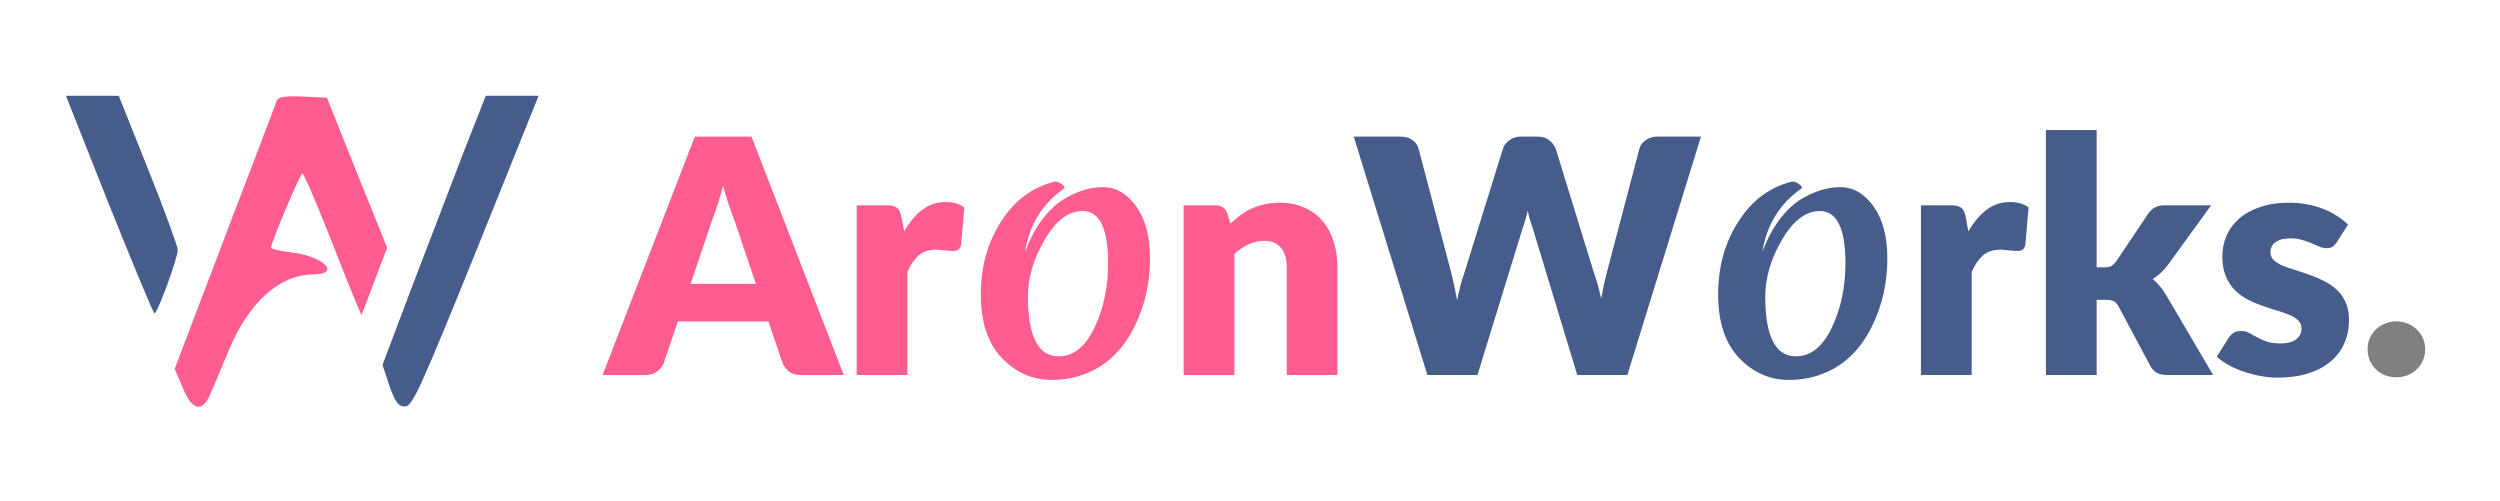
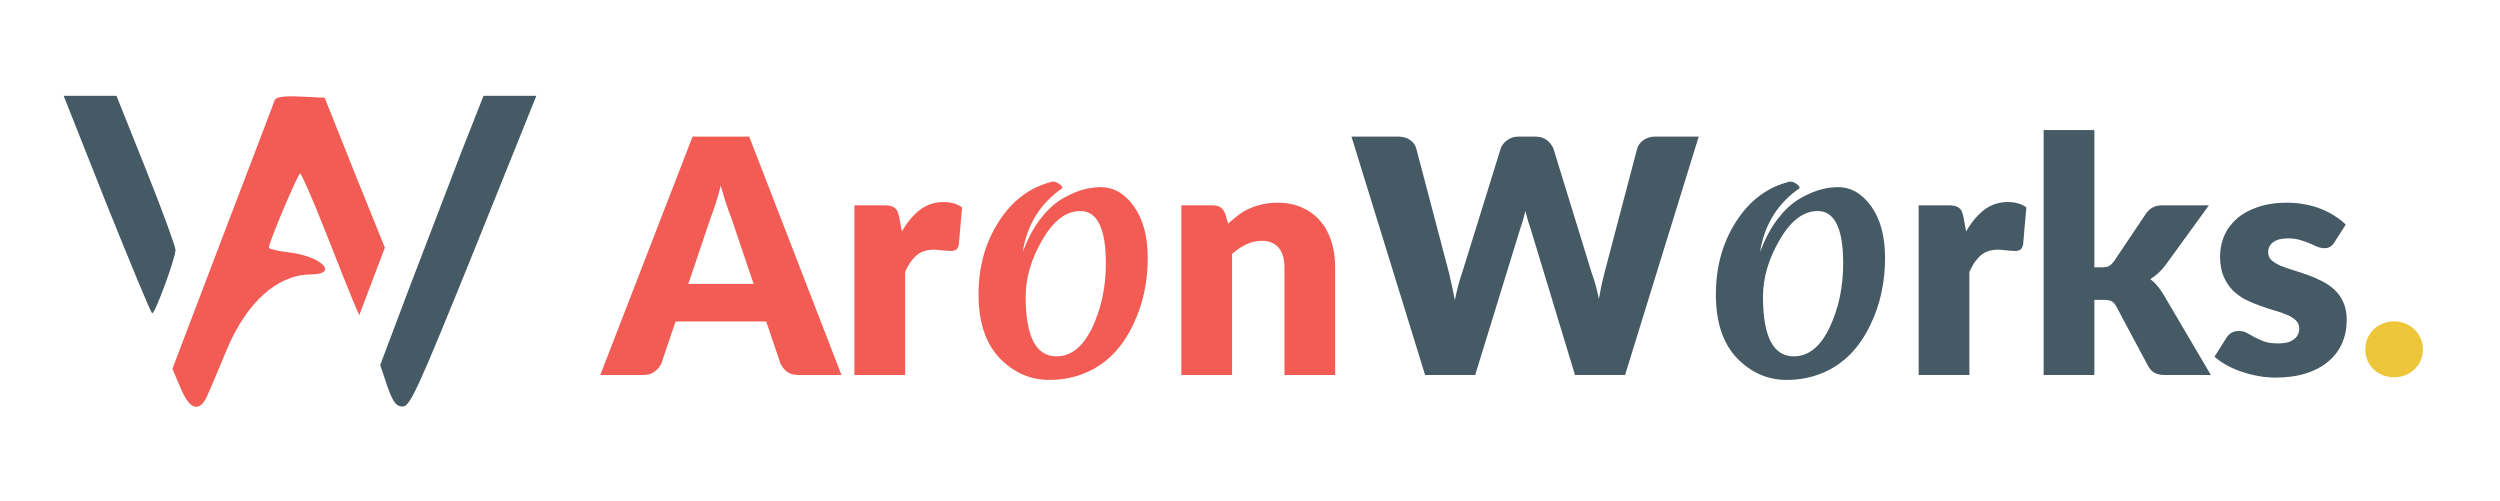
<svg xmlns="http://www.w3.org/2000/svg" width="1100" height="220" viewBox="0 0 1100 220" fill="none">
-   <path d="M332.592 124.896L322.872 96.168C322.152 94.344 321.384 92.208 320.568 89.76C319.752 87.264 318.936 84.576 318.12 81.696C317.4 84.624 316.632 87.336 315.816 89.832C315 92.328 314.232 94.488 313.512 96.312L303.864 124.896H332.592ZM371.256 165H352.392C350.28 165 348.576 164.52 347.28 163.56C345.984 162.552 345 161.28 344.328 159.744L338.136 141.456H298.248L292.056 159.744C291.528 161.088 290.568 162.312 289.176 163.416C287.832 164.472 286.152 165 284.136 165H265.128L305.736 60.096H330.648L371.256 165ZM397.815 101.856C400.119 97.824 402.759 94.656 405.735 92.352C408.759 90.048 412.215 88.896 416.103 88.896C419.463 88.896 422.199 89.688 424.311 91.272L422.871 107.688C422.631 108.744 422.223 109.464 421.647 109.848C421.119 110.232 420.375 110.424 419.415 110.424C419.031 110.424 418.527 110.4 417.903 110.352C417.279 110.304 416.631 110.256 415.959 110.208C415.287 110.112 414.591 110.04 413.871 109.992C413.199 109.896 412.575 109.848 411.999 109.848C408.735 109.848 406.119 110.712 404.151 112.44C402.231 114.168 400.599 116.568 399.255 119.64V165H376.935V90.336H390.183C391.287 90.336 392.199 90.432 392.919 90.624C393.687 90.816 394.311 91.128 394.791 91.56C395.319 91.944 395.703 92.472 395.943 93.144C396.231 93.816 396.471 94.632 396.663 95.592L397.815 101.856ZM476.343 92.856C470.103 92.856 464.535 97.08 459.639 105.528C454.743 113.88 452.295 122.232 452.295 130.584C452.295 148.056 456.807 156.792 465.831 156.792C472.263 156.792 477.495 152.616 481.527 144.264C485.559 135.816 487.575 126.36 487.575 115.896C487.575 100.536 483.831 92.856 476.343 92.856ZM464.103 79.896C465.159 79.896 466.119 80.232 466.983 80.904C467.943 81.48 468.423 82.104 468.423 82.776C458.727 89.496 452.919 98.856 450.999 110.856C453.015 105.48 455.463 100.824 458.343 96.888C461.319 92.952 464.391 89.976 467.559 87.96C473.607 84.216 479.511 82.344 485.271 82.344C491.031 82.344 495.927 85.176 499.959 90.84C503.991 96.504 506.007 104.088 506.007 113.592C506.007 124.248 503.847 134.04 499.527 142.968C494.727 153.048 487.911 160.008 479.079 163.848C474.087 166.056 468.615 167.16 462.663 167.16C454.311 167.16 447.015 163.944 440.775 157.512C434.631 150.984 431.559 141.672 431.559 129.576C431.559 117.384 434.535 106.68 440.487 97.464C446.439 88.152 454.311 82.296 464.103 79.896ZM541.386 98.4C542.826 97.056 544.314 95.808 545.85 94.656C547.386 93.504 549.018 92.544 550.746 91.776C552.522 90.96 554.418 90.336 556.434 89.904C558.498 89.424 560.73 89.184 563.13 89.184C567.21 89.184 570.81 89.904 573.93 91.344C577.098 92.736 579.762 94.704 581.922 97.248C584.082 99.744 585.714 102.744 586.818 106.248C587.922 109.704 588.474 113.472 588.474 117.552V165H566.154V117.552C566.154 113.904 565.314 111.072 563.634 109.056C561.954 106.992 559.482 105.96 556.218 105.96C553.77 105.96 551.466 106.488 549.306 107.544C547.194 108.552 545.13 109.944 543.114 111.72V165H520.794V90.336H534.618C537.402 90.336 539.226 91.584 540.09 94.08L541.386 98.4Z" fill="#FF5D8F" />
-   <path d="M748.431 60.096L716.031 165H693.999L674.271 99.984C673.887 98.976 673.527 97.872 673.191 96.672C672.855 95.424 672.519 94.128 672.183 92.784C671.847 94.128 671.511 95.424 671.175 96.672C670.839 97.872 670.479 98.976 670.095 99.984L650.079 165H628.047L595.647 60.096H616.095C618.207 60.096 619.959 60.576 621.351 61.536C622.791 62.496 623.727 63.768 624.159 65.352L638.559 120.072C638.991 121.8 639.423 123.696 639.855 125.76C640.287 127.776 640.719 129.888 641.151 132.096C642.015 127.584 643.071 123.576 644.319 120.072L661.311 65.352C661.743 64.008 662.655 62.808 664.047 61.752C665.487 60.648 667.215 60.096 669.231 60.096H676.431C678.543 60.096 680.247 60.6 681.543 61.608C682.839 62.568 683.823 63.816 684.495 65.352L701.343 120.072C702.591 123.432 703.647 127.248 704.511 131.52C704.895 129.36 705.279 127.344 705.663 125.472C706.095 123.552 706.527 121.752 706.959 120.072L721.359 65.352C721.743 63.96 722.655 62.736 724.095 61.68C725.535 60.624 727.263 60.096 729.279 60.096H748.431ZM800.765 92.856C794.525 92.856 788.957 97.08 784.061 105.528C779.165 113.88 776.717 122.232 776.717 130.584C776.717 148.056 781.229 156.792 790.253 156.792C796.685 156.792 801.917 152.616 805.949 144.264C809.981 135.816 811.997 126.36 811.997 115.896C811.997 100.536 808.253 92.856 800.765 92.856ZM788.525 79.896C789.581 79.896 790.541 80.232 791.405 80.904C792.365 81.48 792.845 82.104 792.845 82.776C783.149 89.496 777.341 98.856 775.421 110.856C777.437 105.48 779.885 100.824 782.765 96.888C785.741 92.952 788.813 89.976 791.981 87.96C798.029 84.216 803.933 82.344 809.693 82.344C815.453 82.344 820.349 85.176 824.381 90.84C828.413 96.504 830.429 104.088 830.429 113.592C830.429 124.248 828.269 134.04 823.949 142.968C819.149 153.048 812.333 160.008 803.501 163.848C798.509 166.056 793.037 167.16 787.085 167.16C778.733 167.16 771.437 163.944 765.197 157.512C759.053 150.984 755.981 141.672 755.981 129.576C755.981 117.384 758.957 106.68 764.909 97.464C770.861 88.152 778.733 82.296 788.525 79.896ZM866.096 101.856C868.4 97.824 871.04 94.656 874.016 92.352C877.04 90.048 880.496 88.896 884.384 88.896C887.744 88.896 890.48 89.688 892.592 91.272L891.152 107.688C890.912 108.744 890.504 109.464 889.928 109.848C889.4 110.232 888.656 110.424 887.696 110.424C887.312 110.424 886.808 110.4 886.184 110.352C885.56 110.304 884.912 110.256 884.24 110.208C883.568 110.112 882.872 110.04 882.152 109.992C881.48 109.896 880.856 109.848 880.28 109.848C877.016 109.848 874.4 110.712 872.432 112.44C870.512 114.168 868.88 116.568 867.536 119.64V165H845.216V90.336H858.464C859.568 90.336 860.48 90.432 861.2 90.624C861.968 90.816 862.592 91.128 863.072 91.56C863.6 91.944 863.984 92.472 864.224 93.144C864.512 93.816 864.752 94.632 864.944 95.592L866.096 101.856ZM922.521 57.216V117.624H925.833C927.225 117.624 928.281 117.432 929.001 117.048C929.721 116.616 930.441 115.92 931.161 114.96L945.273 93.936C946.137 92.736 947.121 91.848 948.225 91.272C949.329 90.648 950.745 90.336 952.473 90.336H972.921L953.625 116.904C951.801 119.304 949.641 121.272 947.145 122.808C948.249 123.624 949.257 124.584 950.169 125.688C951.081 126.744 951.945 127.944 952.761 129.288L973.785 165H953.625C951.945 165 950.505 164.736 949.305 164.208C948.105 163.632 947.097 162.648 946.281 161.256L932.169 134.832C931.497 133.632 930.801 132.864 930.081 132.528C929.361 132.144 928.281 131.952 926.841 131.952H922.521V165H900.201V57.216H922.521ZM1028.09 106.68C1027.51 107.592 1026.89 108.24 1026.21 108.624C1025.59 109.008 1024.77 109.2 1023.77 109.2C1022.71 109.2 1021.65 108.984 1020.6 108.552C1019.54 108.072 1018.39 107.568 1017.14 107.04C1015.94 106.512 1014.57 106.032 1013.04 105.6C1011.5 105.12 1009.75 104.88 1007.78 104.88C1004.95 104.88 1002.77 105.432 1001.23 106.536C999.742 107.592 998.998 109.08 998.998 111C998.998 112.392 999.478 113.544 1000.44 114.456C1001.45 115.368 1002.77 116.184 1004.4 116.904C1006.03 117.576 1007.88 118.224 1009.94 118.848C1012.01 119.472 1014.12 120.168 1016.28 120.936C1018.44 121.704 1020.55 122.616 1022.61 123.672C1024.68 124.68 1026.53 125.952 1028.16 127.488C1029.79 128.976 1031.09 130.8 1032.05 132.96C1033.05 135.12 1033.56 137.712 1033.56 140.736C1033.56 144.432 1032.89 147.84 1031.54 150.96C1030.2 154.08 1028.18 156.768 1025.49 159.024C1022.85 161.28 1019.57 163.032 1015.63 164.28C1011.74 165.528 1007.25 166.152 1002.17 166.152C999.622 166.152 997.078 165.912 994.534 165.432C991.99 164.952 989.518 164.304 987.118 163.488C984.766 162.672 982.582 161.712 980.566 160.608C978.55 159.456 976.822 158.232 975.382 156.936L980.566 148.728C981.142 147.768 981.862 147.024 982.726 146.496C983.638 145.92 984.79 145.632 986.182 145.632C987.478 145.632 988.63 145.92 989.638 146.496C990.694 147.072 991.822 147.696 993.022 148.368C994.222 149.04 995.614 149.664 997.198 150.24C998.83 150.816 1000.87 151.104 1003.32 151.104C1005.05 151.104 1006.51 150.936 1007.71 150.6C1008.91 150.216 1009.87 149.712 1010.59 149.088C1011.31 148.464 1011.84 147.768 1012.17 147C1012.51 146.232 1012.68 145.44 1012.68 144.624C1012.68 143.136 1012.17 141.912 1011.17 140.952C1010.16 139.992 1008.84 139.176 1007.21 138.504C1005.57 137.784 1003.7 137.136 1001.59 136.56C999.526 135.936 997.414 135.24 995.254 134.472C993.094 133.704 990.958 132.792 988.846 131.736C986.782 130.632 984.934 129.264 983.302 127.632C981.67 125.952 980.35 123.912 979.342 121.512C978.334 119.112 977.83 116.208 977.83 112.8C977.83 109.632 978.43 106.632 979.63 103.8C980.878 100.92 982.726 98.4 985.174 96.24C987.622 94.08 990.694 92.376 994.39 91.128C998.086 89.832 1002.41 89.184 1007.35 89.184C1010.04 89.184 1012.63 89.424 1015.13 89.904C1017.67 90.384 1020.05 91.056 1022.25 91.92C1024.46 92.784 1026.48 93.816 1028.3 95.016C1030.13 96.168 1031.73 97.44 1033.13 98.832L1028.09 106.68Z" fill="#465C8B" />
-   <path d="M1041.74 153.696C1041.74 151.968 1042.05 150.36 1042.68 148.872C1043.35 147.384 1044.24 146.088 1045.34 144.984C1046.49 143.88 1047.84 143.016 1049.37 142.392C1050.91 141.72 1052.59 141.384 1054.41 141.384C1056.19 141.384 1057.84 141.72 1059.38 142.392C1060.92 143.016 1062.26 143.88 1063.41 144.984C1064.56 146.088 1065.45 147.384 1066.08 148.872C1066.75 150.36 1067.08 151.968 1067.08 153.696C1067.08 155.424 1066.75 157.056 1066.08 158.592C1065.45 160.08 1064.56 161.376 1063.41 162.48C1062.26 163.584 1060.92 164.448 1059.38 165.072C1057.84 165.696 1056.19 166.008 1054.41 166.008C1052.59 166.008 1050.91 165.696 1049.37 165.072C1047.84 164.448 1046.49 163.584 1045.34 162.48C1044.24 161.376 1043.35 160.08 1042.68 158.592C1042.05 157.056 1041.74 155.424 1041.74 153.696Z" fill="#808080" />
-   <path d="M47.971 89.997C58.568 116.317 67.455 137.852 67.968 137.852C69.335 137.852 78.223 113.412 78.223 109.993C78.223 108.455 72.412 92.56 65.233 74.615L52.244 42.141H40.622H29L47.971 89.997Z" fill="#465C8B" />
-   <path d="M121.805 44.192C121.463 45.389 111.038 72.564 98.903 104.353L76.855 162.293L80.445 170.667C84.546 180.751 89.161 181.777 92.579 173.231C93.947 170.326 97.536 161.609 100.612 154.26C109.329 133.238 122.831 120.932 137.529 120.761C150.348 120.761 142.657 112.728 127.958 111.019C123.173 110.506 119.242 109.481 119.242 108.968C119.242 106.917 132.06 76.324 133.085 76.324C133.598 76.324 138.555 87.604 144.024 101.448C149.493 115.463 155.133 129.478 156.5 132.725L159.064 138.707L164.704 123.837L170.344 108.968L157.013 75.982L143.853 42.996L133.256 42.483C125.736 42.142 122.318 42.654 121.805 44.192Z" fill="#FF5D8F" />
-   <path d="M204.185 66.411C199.057 79.913 188.803 106.575 181.454 125.717L168.293 160.583L171.37 169.813C173.933 176.991 175.301 178.871 178.206 178.871C181.454 178.871 185.043 170.838 209.483 110.506L237 42.141H225.378H213.756L204.185 66.411Z" fill="#465C8B" />
+   <path d="M331.592 124.896L321.872 96.168C321.152 94.344 320.384 92.208 319.568 89.76C318.752 87.264 317.936 84.576 317.12 81.696C316.4 84.624 315.632 87.336 314.816 89.832C314 92.328 313.232 94.488 312.512 96.312L302.864 124.896H331.592ZM370.256 165H351.392C349.28 165 347.576 164.52 346.28 163.56C344.984 162.552 344 161.28 343.328 159.744L337.136 141.456H297.248L291.056 159.744C290.528 161.088 289.568 162.312 288.176 163.416C286.832 164.472 285.152 165 283.136 165H264.128L304.736 60.096H329.648L370.256 165ZM396.815 101.856C399.119 97.824 401.759 94.656 404.735 92.352C407.759 90.048 411.215 88.896 415.103 88.896C418.463 88.896 421.199 89.688 423.311 91.272L421.871 107.688C421.631 108.744 421.223 109.464 420.647 109.848C420.119 110.232 419.375 110.424 418.415 110.424C418.031 110.424 417.527 110.4 416.903 110.352C416.279 110.304 415.631 110.256 414.959 110.208C414.287 110.112 413.591 110.04 412.871 109.992C412.199 109.896 411.575 109.848 410.999 109.848C407.735 109.848 405.119 110.712 403.151 112.44C401.231 114.168 399.599 116.568 398.255 119.64V165H375.935V90.336H389.183C390.287 90.336 391.199 90.432 391.919 90.624C392.687 90.816 393.311 91.128 393.791 91.56C394.319 91.944 394.703 92.472 394.943 93.144C395.231 93.816 395.471 94.632 395.663 95.592L396.815 101.856ZM475.343 92.856C469.103 92.856 463.535 97.08 458.639 105.528C453.743 113.88 451.295 122.232 451.295 130.584C451.295 148.056 455.807 156.792 464.831 156.792C471.263 156.792 476.495 152.616 480.527 144.264C484.559 135.816 486.575 126.36 486.575 115.896C486.575 100.536 482.831 92.856 475.343 92.856ZM463.103 79.896C464.159 79.896 465.119 80.232 465.983 80.904C466.943 81.48 467.423 82.104 467.423 82.776C457.727 89.496 451.919 98.856 449.999 110.856C452.015 105.48 454.463 100.824 457.343 96.888C460.319 92.952 463.391 89.976 466.559 87.96C472.607 84.216 478.511 82.344 484.271 82.344C490.031 82.344 494.927 85.176 498.959 90.84C502.991 96.504 505.007 104.088 505.007 113.592C505.007 124.248 502.847 134.04 498.527 142.968C493.727 153.048 486.911 160.008 478.079 163.848C473.087 166.056 467.615 167.16 461.663 167.16C453.311 167.16 446.015 163.944 439.775 157.512C433.631 150.984 430.559 141.672 430.559 129.576C430.559 117.384 433.535 106.68 439.487 97.464C445.439 88.152 453.311 82.296 463.103 79.896ZM540.386 98.4C541.826 97.056 543.314 95.808 544.85 94.656C546.386 93.504 548.018 92.544 549.746 91.776C551.522 90.96 553.418 90.336 555.434 89.904C557.498 89.424 559.73 89.184 562.13 89.184C566.21 89.184 569.81 89.904 572.93 91.344C576.098 92.736 578.762 94.704 580.922 97.248C583.082 99.744 584.714 102.744 585.818 106.248C586.922 109.704 587.474 113.472 587.474 117.552V165H565.154V117.552C565.154 113.904 564.314 111.072 562.634 109.056C560.954 106.992 558.482 105.96 555.218 105.96C552.77 105.96 550.466 106.488 548.306 107.544C546.194 108.552 544.13 109.944 542.114 111.72V165H519.794V90.336H533.618C536.402 90.336 538.226 91.584 539.09 94.08L540.386 98.4Z" fill="#F25C54" />
+   <path d="M747.431 60.096L715.031 165H692.999L673.271 99.984C672.887 98.976 672.527 97.872 672.191 96.672C671.855 95.424 671.519 94.128 671.183 92.784C670.847 94.128 670.511 95.424 670.175 96.672C669.839 97.872 669.479 98.976 669.095 99.984L649.079 165H627.047L594.647 60.096H615.095C617.207 60.096 618.959 60.576 620.351 61.536C621.791 62.496 622.727 63.768 623.159 65.352L637.559 120.072C637.991 121.8 638.423 123.696 638.855 125.76C639.287 127.776 639.719 129.888 640.151 132.096C641.015 127.584 642.071 123.576 643.319 120.072L660.311 65.352C660.743 64.008 661.655 62.808 663.047 61.752C664.487 60.648 666.215 60.096 668.231 60.096H675.431C677.543 60.096 679.247 60.6 680.543 61.608C681.839 62.568 682.823 63.816 683.495 65.352L700.343 120.072C701.591 123.432 702.647 127.248 703.511 131.52C703.895 129.36 704.279 127.344 704.663 125.472C705.095 123.552 705.527 121.752 705.959 120.072L720.359 65.352C720.743 63.96 721.655 62.736 723.095 61.68C724.535 60.624 726.263 60.096 728.279 60.096H747.431ZM799.765 92.856C793.525 92.856 787.957 97.08 783.061 105.528C778.165 113.88 775.717 122.232 775.717 130.584C775.717 148.056 780.229 156.792 789.253 156.792C795.685 156.792 800.917 152.616 804.949 144.264C808.981 135.816 810.997 126.36 810.997 115.896C810.997 100.536 807.253 92.856 799.765 92.856ZM787.525 79.896C788.581 79.896 789.541 80.232 790.405 80.904C791.365 81.48 791.845 82.104 791.845 82.776C782.149 89.496 776.341 98.856 774.421 110.856C776.437 105.48 778.885 100.824 781.765 96.888C784.741 92.952 787.813 89.976 790.981 87.96C797.029 84.216 802.933 82.344 808.693 82.344C814.453 82.344 819.349 85.176 823.381 90.84C827.413 96.504 829.429 104.088 829.429 113.592C829.429 124.248 827.269 134.04 822.949 142.968C818.149 153.048 811.333 160.008 802.501 163.848C797.509 166.056 792.037 167.16 786.085 167.16C777.733 167.16 770.437 163.944 764.197 157.512C758.053 150.984 754.981 141.672 754.981 129.576C754.981 117.384 757.957 106.68 763.909 97.464C769.861 88.152 777.733 82.296 787.525 79.896ZM865.096 101.856C867.4 97.824 870.04 94.656 873.016 92.352C876.04 90.048 879.496 88.896 883.384 88.896C886.744 88.896 889.48 89.688 891.592 91.272L890.152 107.688C889.912 108.744 889.504 109.464 888.928 109.848C888.4 110.232 887.656 110.424 886.696 110.424C886.312 110.424 885.808 110.4 885.184 110.352C884.56 110.304 883.912 110.256 883.24 110.208C882.568 110.112 881.872 110.04 881.152 109.992C880.48 109.896 879.856 109.848 879.28 109.848C876.016 109.848 873.4 110.712 871.432 112.44C869.512 114.168 867.88 116.568 866.536 119.64V165H844.216V90.336H857.464C858.568 90.336 859.48 90.432 860.2 90.624C860.968 90.816 861.592 91.128 862.072 91.56C862.6 91.944 862.984 92.472 863.224 93.144C863.512 93.816 863.752 94.632 863.944 95.592L865.096 101.856ZM921.521 57.216V117.624H924.833C926.225 117.624 927.281 117.432 928.001 117.048C928.721 116.616 929.441 115.92 930.161 114.96L944.273 93.936C945.137 92.736 946.121 91.848 947.225 91.272C948.329 90.648 949.745 90.336 951.473 90.336H971.921L952.625 116.904C950.801 119.304 948.641 121.272 946.145 122.808C947.249 123.624 948.257 124.584 949.169 125.688C950.081 126.744 950.945 127.944 951.761 129.288L972.785 165H952.625C950.945 165 949.505 164.736 948.305 164.208C947.105 163.632 946.097 162.648 945.281 161.256L931.169 134.832C930.497 133.632 929.801 132.864 929.081 132.528C928.361 132.144 927.281 131.952 925.841 131.952H921.521V165H899.201V57.216H921.521ZM1027.09 106.68C1026.51 107.592 1025.89 108.24 1025.21 108.624C1024.59 109.008 1023.77 109.2 1022.77 109.2C1021.71 109.2 1020.65 108.984 1019.6 108.552C1018.54 108.072 1017.39 107.568 1016.14 107.04C1014.94 106.512 1013.57 106.032 1012.04 105.6C1010.5 105.12 1008.75 104.88 1006.78 104.88C1003.95 104.88 1001.77 105.432 1000.23 106.536C998.742 107.592 997.998 109.08 997.998 111C997.998 112.392 998.478 113.544 999.438 114.456C1000.45 115.368 1001.77 116.184 1003.4 116.904C1005.03 117.576 1006.88 118.224 1008.94 118.848C1011.01 119.472 1013.12 120.168 1015.28 120.936C1017.44 121.704 1019.55 122.616 1021.61 123.672C1023.68 124.68 1025.53 125.952 1027.16 127.488C1028.79 128.976 1030.09 130.8 1031.05 132.96C1032.05 135.12 1032.56 137.712 1032.56 140.736C1032.56 144.432 1031.89 147.84 1030.54 150.96C1029.2 154.08 1027.18 156.768 1024.49 159.024C1021.85 161.28 1018.57 163.032 1014.63 164.28C1010.74 165.528 1006.25 166.152 1001.17 166.152C998.622 166.152 996.078 165.912 993.534 165.432C990.99 164.952 988.518 164.304 986.118 163.488C983.766 162.672 981.582 161.712 979.566 160.608C977.55 159.456 975.822 158.232 974.382 156.936L979.566 148.728C980.142 147.768 980.862 147.024 981.726 146.496C982.638 145.92 983.79 145.632 985.182 145.632C986.478 145.632 987.63 145.92 988.638 146.496C989.694 147.072 990.822 147.696 992.022 148.368C993.222 149.04 994.614 149.664 996.198 150.24C997.83 150.816 999.87 151.104 1002.32 151.104C1004.05 151.104 1005.51 150.936 1006.71 150.6C1007.91 150.216 1008.87 149.712 1009.59 149.088C1010.31 148.464 1010.84 147.768 1011.17 147C1011.51 146.232 1011.68 145.44 1011.68 144.624C1011.68 143.136 1011.17 141.912 1010.17 140.952C1009.16 139.992 1007.84 139.176 1006.21 138.504C1004.57 137.784 1002.7 137.136 1000.59 136.56C998.526 135.936 996.414 135.24 994.254 134.472C992.094 133.704 989.958 132.792 987.846 131.736C985.782 130.632 983.934 129.264 982.302 127.632C980.67 125.952 979.35 123.912 978.342 121.512C977.334 119.112 976.83 116.208 976.83 112.8C976.83 109.632 977.43 106.632 978.63 103.8C979.878 100.92 981.726 98.4 984.174 96.24C986.622 94.08 989.694 92.376 993.39 91.128C997.086 89.832 1001.41 89.184 1006.35 89.184C1009.04 89.184 1011.63 89.424 1014.13 89.904C1016.67 90.384 1019.05 91.056 1021.25 91.92C1023.46 92.784 1025.48 93.816 1027.3 95.016C1029.13 96.168 1030.73 97.44 1032.13 98.832L1027.09 106.68Z" fill="#455A64" />
+   <path d="M1040.74 153.696C1040.74 151.968 1041.05 150.36 1041.68 148.872C1042.35 147.384 1043.24 146.088 1044.34 144.984C1045.49 143.88 1046.84 143.016 1048.37 142.392C1049.91 141.72 1051.59 141.384 1053.41 141.384C1055.19 141.384 1056.84 141.72 1058.38 142.392C1059.92 143.016 1061.26 143.88 1062.41 144.984C1063.56 146.088 1064.45 147.384 1065.08 148.872C1065.75 150.36 1066.08 151.968 1066.08 153.696C1066.08 155.424 1065.75 157.056 1065.08 158.592C1064.45 160.08 1063.56 161.376 1062.41 162.48C1061.26 163.584 1059.92 164.448 1058.38 165.072C1056.84 165.696 1055.19 166.008 1053.41 166.008C1051.59 166.008 1049.91 165.696 1048.37 165.072C1046.84 164.448 1045.49 163.584 1044.34 162.48C1043.24 161.376 1042.35 160.08 1041.68 158.592C1041.05 157.056 1040.74 155.424 1040.74 153.696Z" fill="#EEC63A" />
+   <path d="M46.971 89.997C57.568 116.317 66.455 137.852 66.968 137.852C68.335 137.852 77.223 113.412 77.223 109.993C77.223 108.455 71.412 92.56 64.233 74.615L51.244 42.141H39.622H28L46.971 89.997Z" fill="#455A64" />
+   <path d="M120.805 44.192C120.463 45.389 110.038 72.564 97.903 104.353L75.855 162.293L79.445 170.667C83.546 180.751 88.161 181.777 91.579 173.231C92.947 170.326 96.536 161.609 99.612 154.26C108.329 133.238 121.831 120.932 136.529 120.761C149.348 120.761 141.657 112.728 126.958 111.019C122.173 110.506 118.242 109.481 118.242 108.968C118.242 106.917 131.06 76.324 132.085 76.324C132.598 76.324 137.555 87.604 143.024 101.448C148.493 115.463 154.133 129.478 155.5 132.725L158.064 138.707L163.704 123.837L169.344 108.968L156.013 75.982L142.853 42.996L132.256 42.483C124.736 42.142 121.318 42.654 120.805 44.192Z" fill="#F25C54" />
+   <path d="M203.185 66.411C198.057 79.913 187.803 106.575 180.454 125.717L167.293 160.583L170.37 169.813C172.933 176.991 174.301 178.871 177.206 178.871C180.454 178.871 184.043 170.838 208.483 110.506L236 42.141H224.378H212.756L203.185 66.411Z" fill="#455A64" />
</svg>
